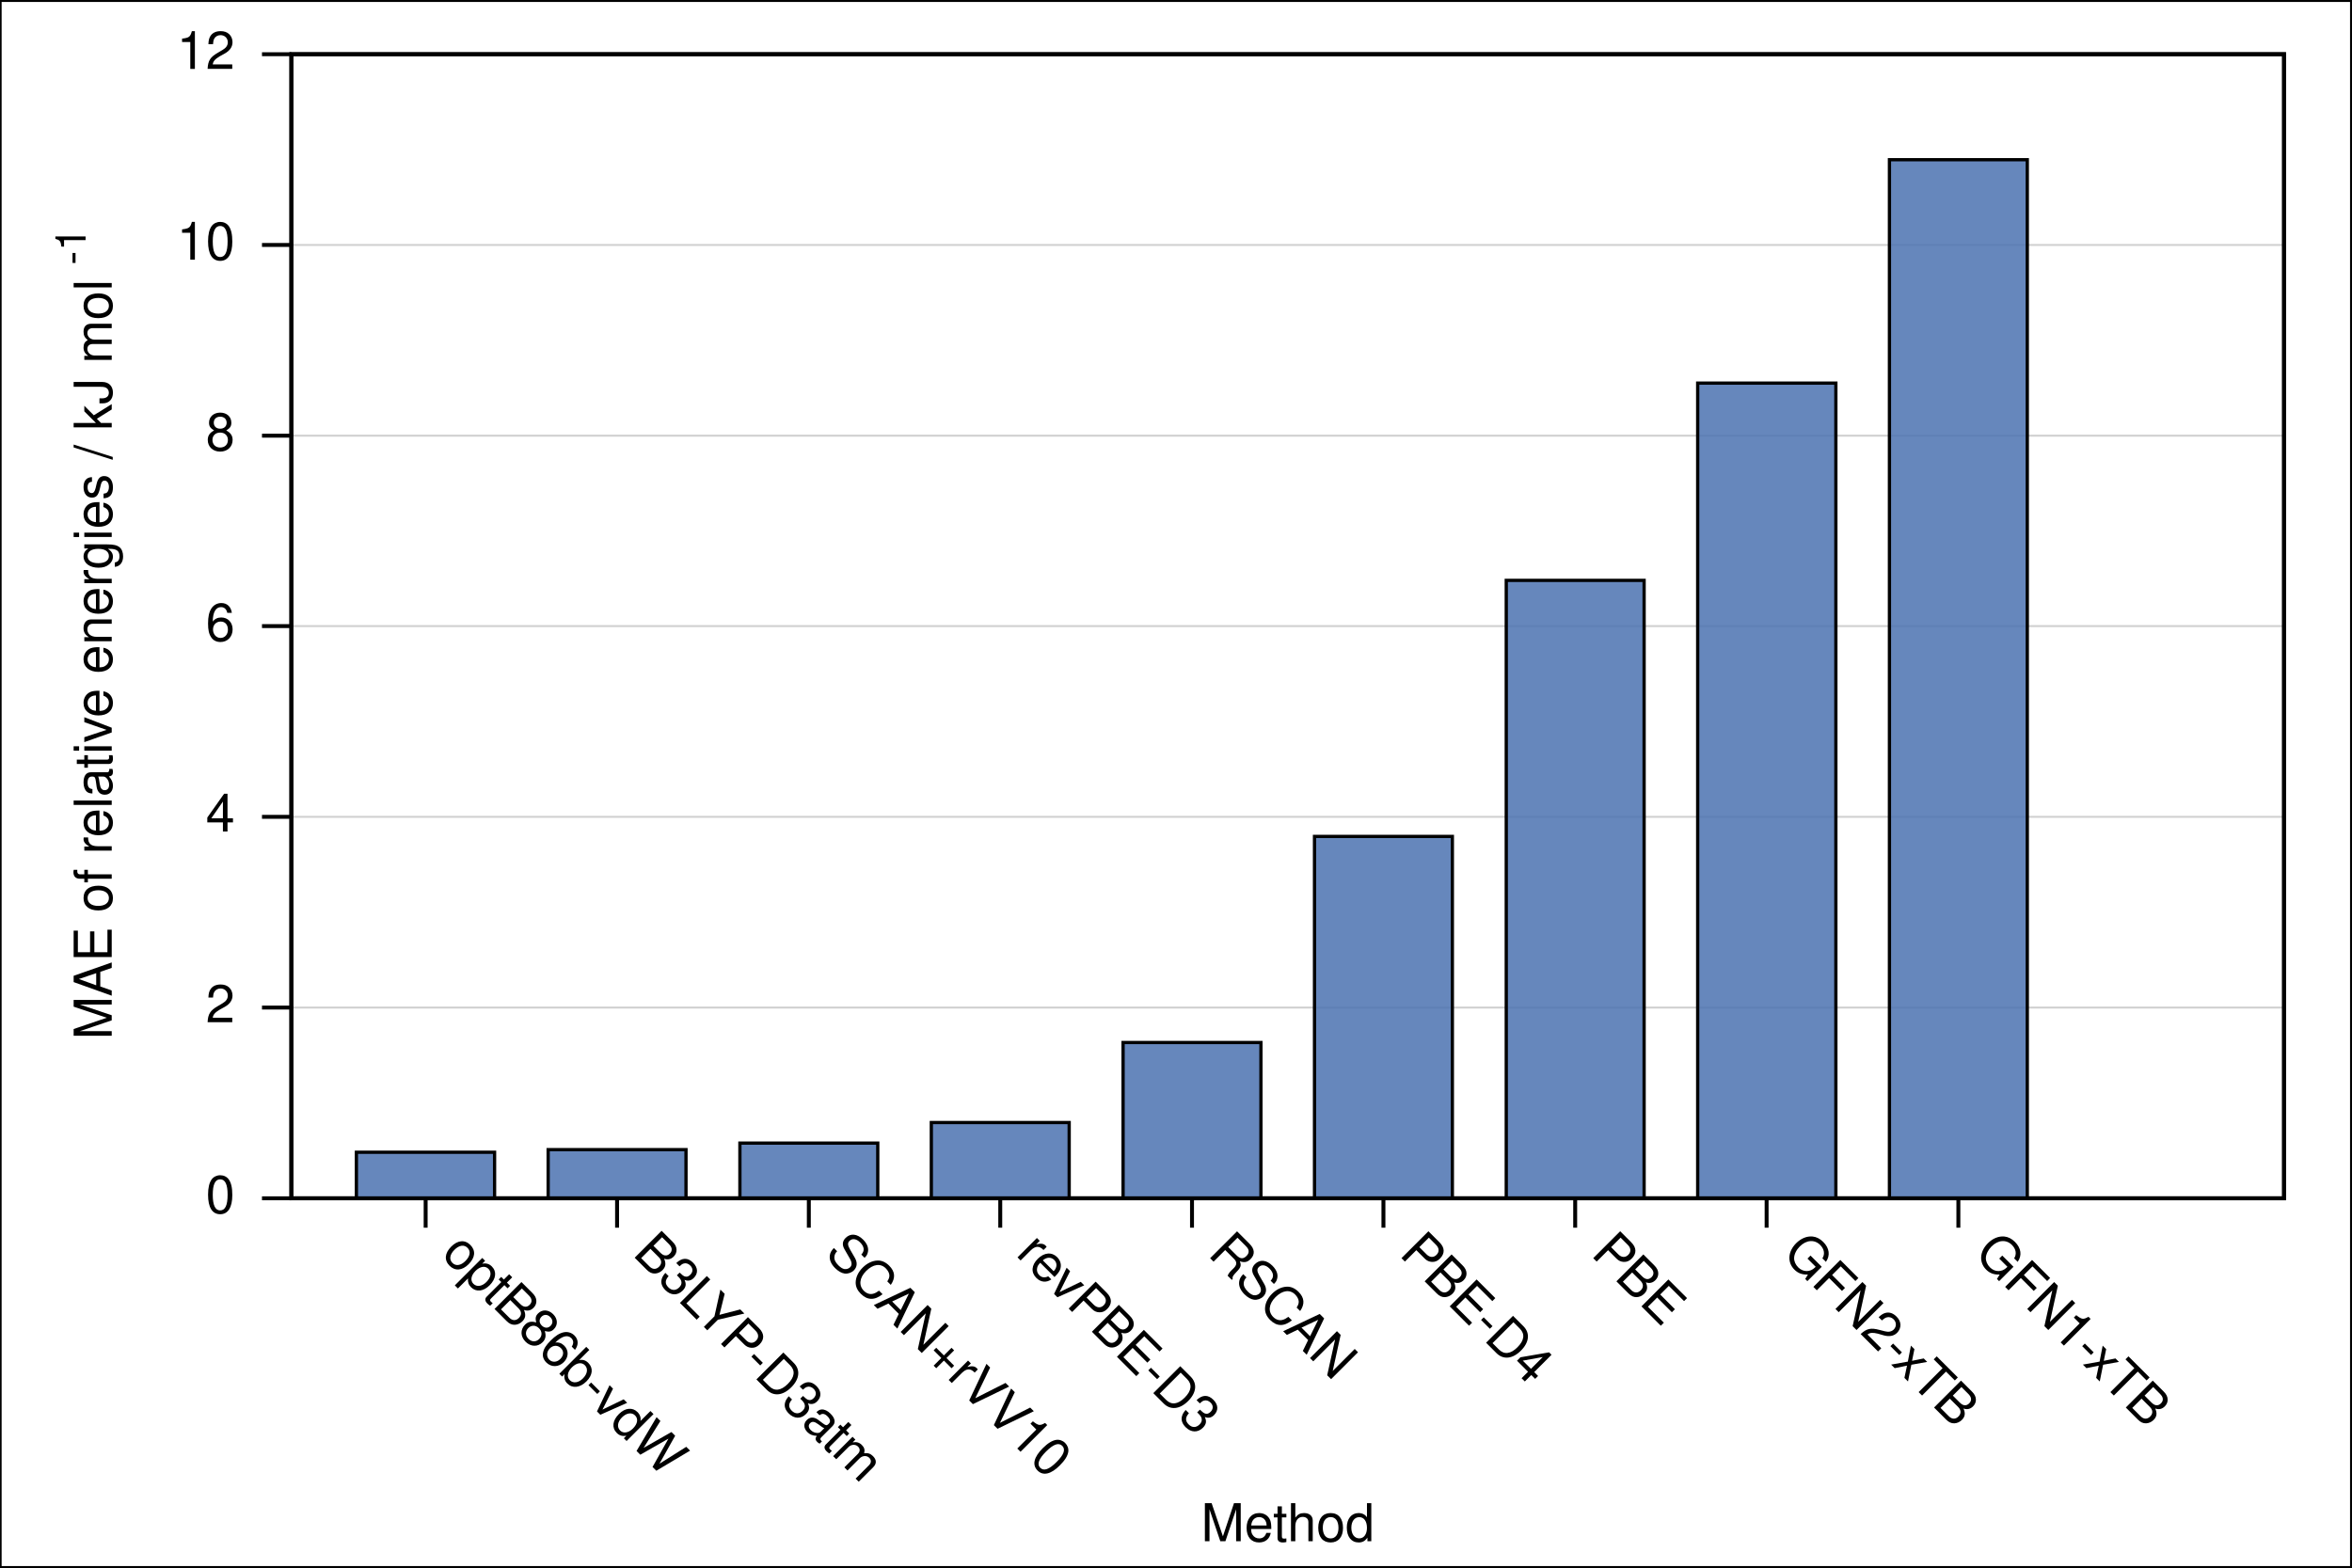
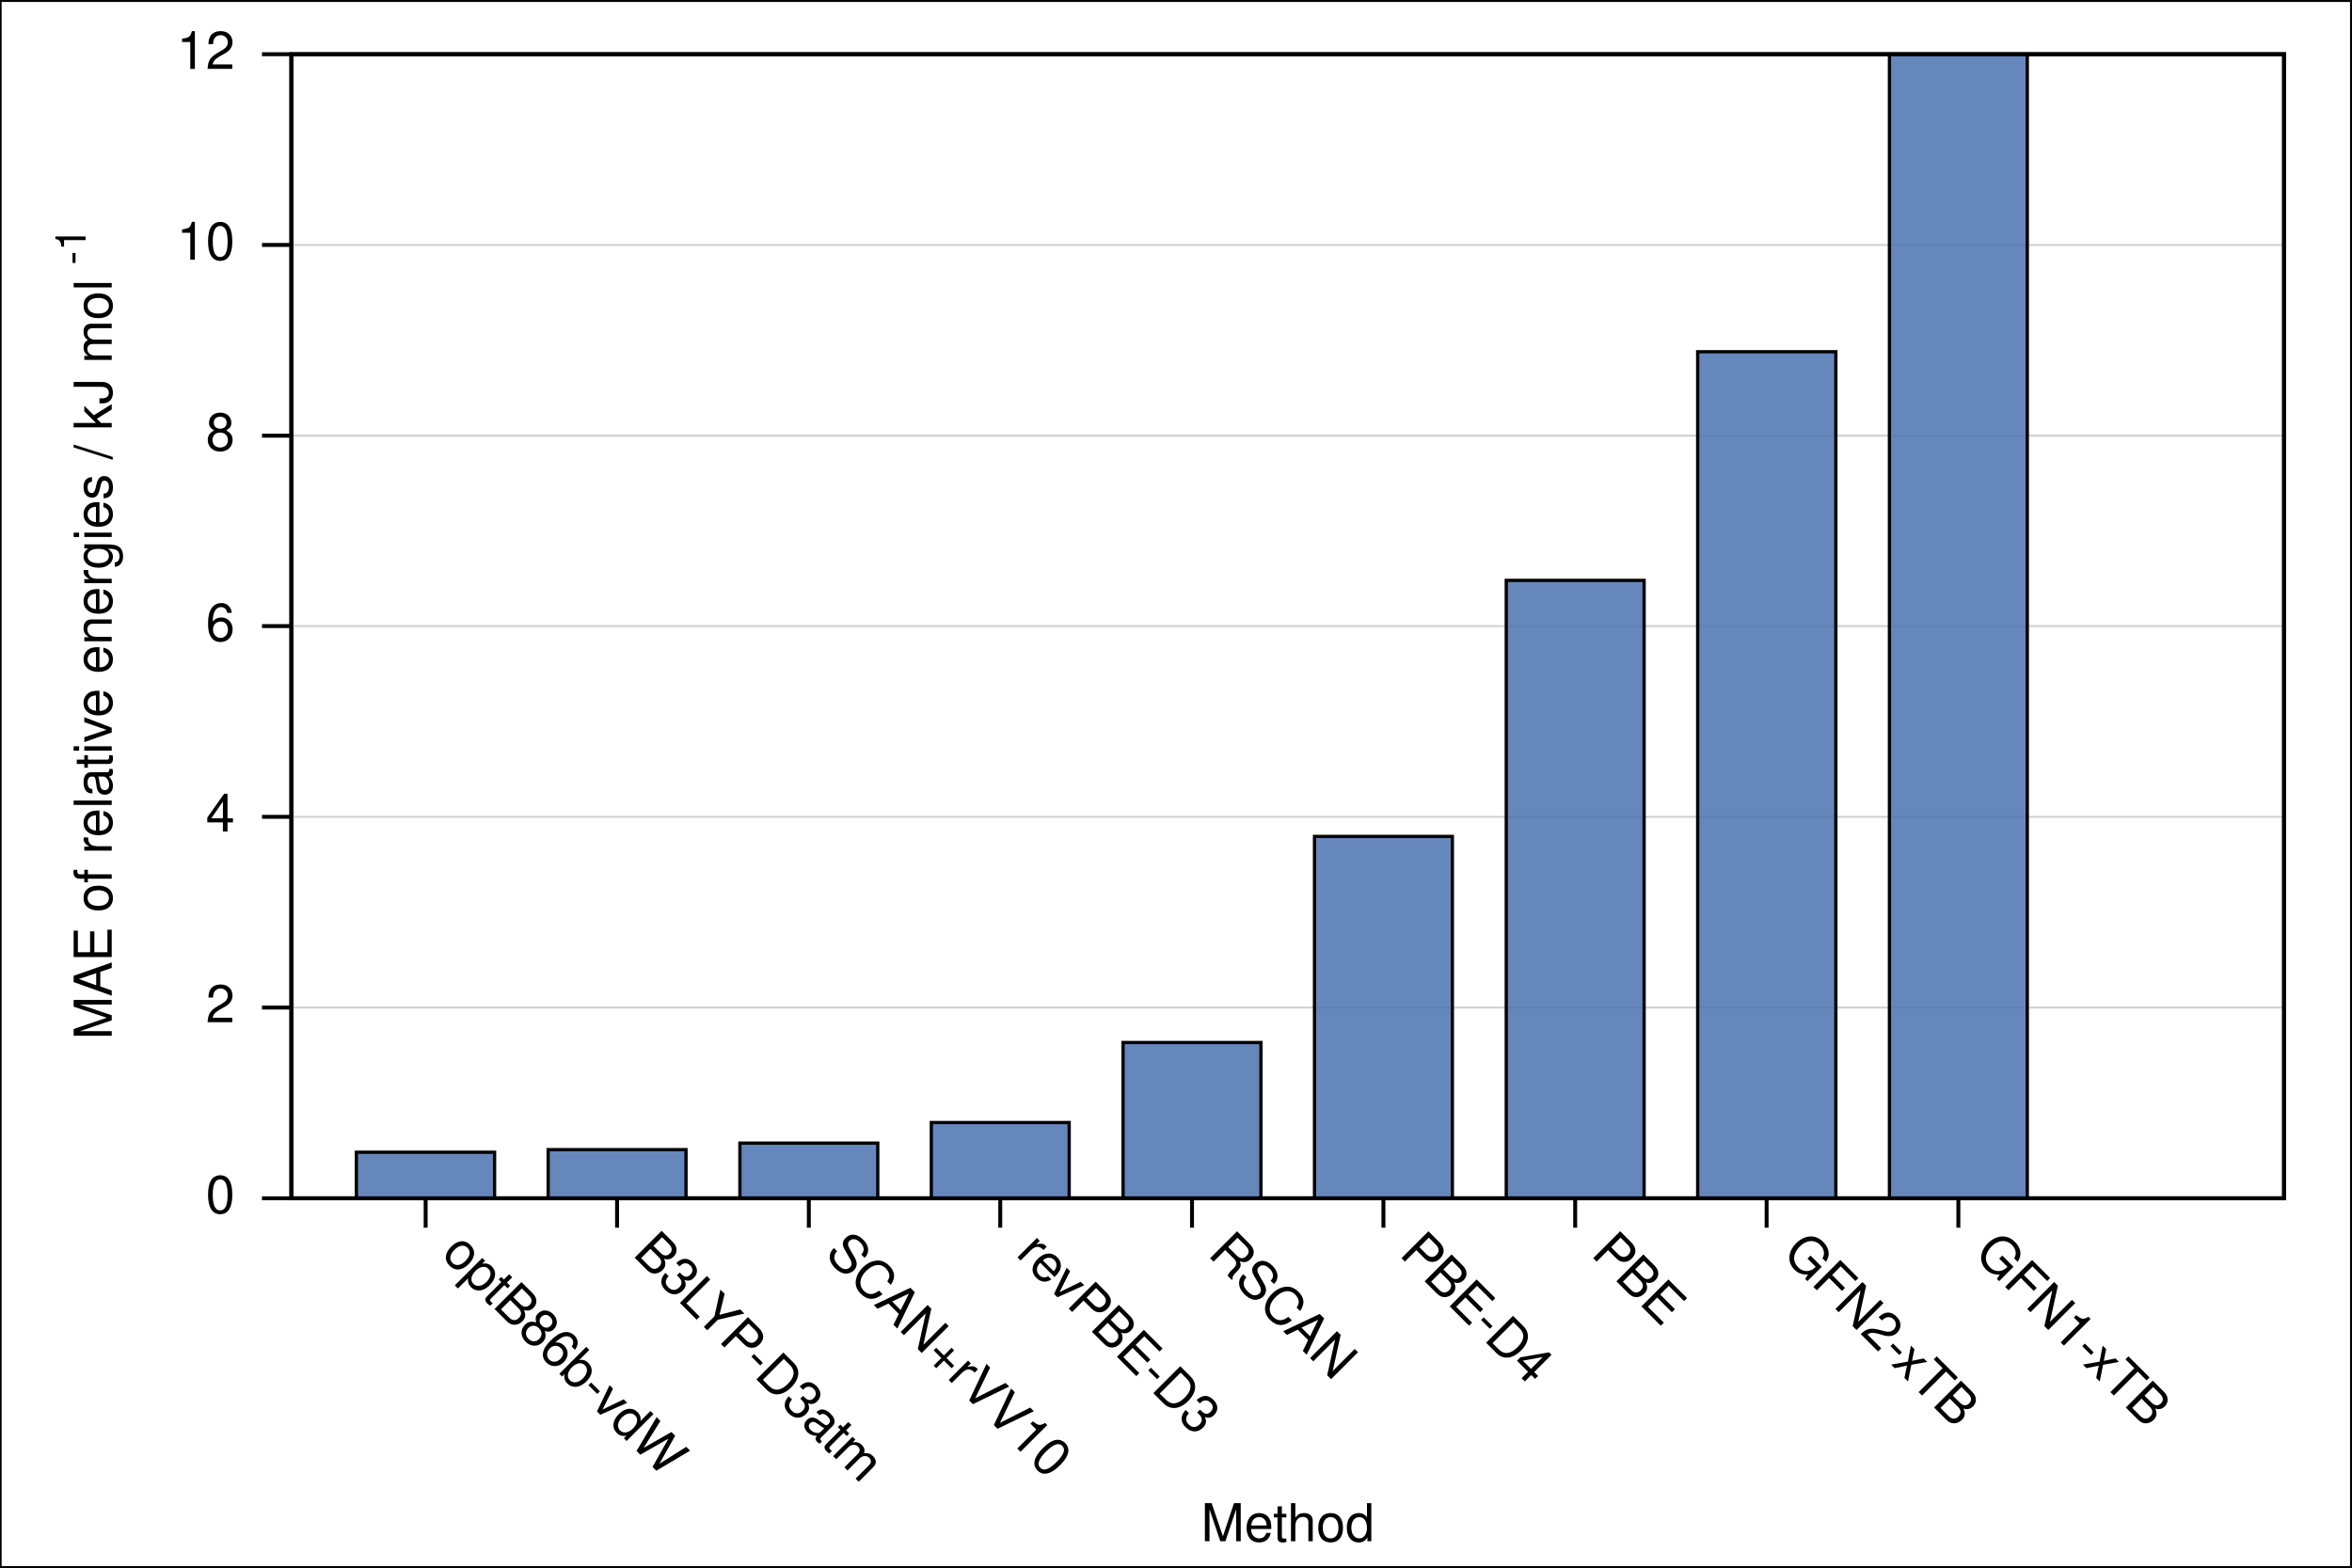
<svg xmlns="http://www.w3.org/2000/svg" xmlns:xlink="http://www.w3.org/1999/xlink" width="720" height="480" viewBox="0 0 720 480">
  <defs>
    <circle id="gpDot" r="0.5" stroke-width="0.5" />
    <path id="gpPt0" stroke-width="0.222" stroke="currentColor" d="M-1,0 h2 M0,-1 v2" />
    <path id="gpPt1" stroke-width="0.222" stroke="currentColor" d="M-1,-1 L1,1 M1,-1 L-1,1" />
    <path id="gpPt2" stroke-width="0.222" stroke="currentColor" d="M-1,0 L1,0 M0,-1 L0,1 M-1,-1 L1,1 M-1,1 L1,-1" />
    <rect id="gpPt3" stroke-width="0.222" stroke="currentColor" x="-1" y="-1" width="2" height="2" />
    <rect id="gpPt4" stroke-width="0.222" stroke="currentColor" fill="currentColor" x="-1" y="-1" width="2" height="2" />
    <circle id="gpPt5" stroke-width="0.222" stroke="currentColor" cx="0" cy="0" r="1" />
    <use xlink:href="#gpPt5" id="gpPt6" fill="currentColor" stroke="none" />
    <path id="gpPt7" stroke-width="0.222" stroke="currentColor" d="M0,-1.33 L-1.33,0.67 L1.33,0.67 z" />
    <use xlink:href="#gpPt7" id="gpPt8" fill="currentColor" stroke="none" />
    <use xlink:href="#gpPt7" id="gpPt9" stroke="currentColor" transform="rotate(180)" />
    <use xlink:href="#gpPt9" id="gpPt10" fill="currentColor" stroke="none" />
    <use xlink:href="#gpPt3" id="gpPt11" stroke="currentColor" transform="rotate(45)" />
    <use xlink:href="#gpPt11" id="gpPt12" fill="currentColor" stroke="none" />
  </defs>
  <g style="fill:none; color:white; stroke:currentColor; stroke-width:1.00; stroke-linecap:butt; stroke-linejoin:miter">
</g>
  <g style="fill:none; color:black; stroke:currentColor; stroke-width:1.00; stroke-linecap:butt; stroke-linejoin:miter">
    <g style="stroke:none; shape-rendering:crispEdges">
      <polygon fill="rgb(255, 255, 255)" points="0.0,480.0 0.0,0.1 719.9,0.1 719.9,480.0 " />
    </g>
    <path d="M0.0,480.0 L0.0,0.1 L719.9,0.1 L719.9,480.0 L0.0,480.0 " />
  </g>
  <g style="fill:none; color:black; stroke:currentColor; stroke-width:1.20; stroke-linecap:butt; stroke-linejoin:miter">
</g>
  <g style="fill:none; color:black; stroke:currentColor; stroke-width:0.60; stroke-linecap:butt; stroke-linejoin:miter">
</g>
  <g style="fill:none; color:gray; stroke:currentColor; stroke-width:0.60; stroke-linecap:butt; stroke-linejoin:miter">
    <path stroke="rgb(208, 208, 208)" d="M89.2,366.9 L699.2,366.9 " />
  </g>
  <g style="fill:none; color:gray; stroke:rgb(208, 208, 208); stroke-width:1.20; stroke-linecap:butt; stroke-linejoin:miter">
</g>
  <g style="fill:none; color:black; stroke:currentColor; stroke-width:1.20; stroke-linecap:butt; stroke-linejoin:miter">
    <path d="M89.2,366.9 L80.2,366.9 " />
    <g transform="translate(71.9,371.4)" style="stroke:none; fill:black; font-family:Helvetica; font-size:12.00pt; text-anchor:end">
      <text>
        <tspan> 0</tspan>
      </text>
    </g>
  </g>
  <g style="fill:none; color:black; stroke:currentColor; stroke-width:0.60; stroke-linecap:butt; stroke-linejoin:miter">
</g>
  <g style="fill:none; color:gray; stroke:currentColor; stroke-width:0.60; stroke-linecap:butt; stroke-linejoin:miter">
    <path stroke="rgb(208, 208, 208)" d="M89.2,308.5 L699.2,308.5 " />
  </g>
  <g style="fill:none; color:gray; stroke:rgb(208, 208, 208); stroke-width:1.20; stroke-linecap:butt; stroke-linejoin:miter">
</g>
  <g style="fill:none; color:black; stroke:currentColor; stroke-width:1.20; stroke-linecap:butt; stroke-linejoin:miter">
    <path d="M89.2,308.5 L80.2,308.5 " />
    <g transform="translate(71.9,313.0)" style="stroke:none; fill:black; font-family:Helvetica; font-size:12.00pt; text-anchor:end">
      <text>
        <tspan> 2</tspan>
      </text>
    </g>
  </g>
  <g style="fill:none; color:black; stroke:currentColor; stroke-width:0.60; stroke-linecap:butt; stroke-linejoin:miter">
</g>
  <g style="fill:none; color:gray; stroke:currentColor; stroke-width:0.60; stroke-linecap:butt; stroke-linejoin:miter">
    <path stroke="rgb(208, 208, 208)" d="M89.2,250.1 L699.2,250.1 " />
  </g>
  <g style="fill:none; color:gray; stroke:rgb(208, 208, 208); stroke-width:1.20; stroke-linecap:butt; stroke-linejoin:miter">
</g>
  <g style="fill:none; color:black; stroke:currentColor; stroke-width:1.20; stroke-linecap:butt; stroke-linejoin:miter">
    <path d="M89.2,250.1 L80.2,250.1 " />
    <g transform="translate(71.9,254.6)" style="stroke:none; fill:black; font-family:Helvetica; font-size:12.00pt; text-anchor:end">
      <text>
        <tspan> 4</tspan>
      </text>
    </g>
  </g>
  <g style="fill:none; color:black; stroke:currentColor; stroke-width:0.60; stroke-linecap:butt; stroke-linejoin:miter">
</g>
  <g style="fill:none; color:gray; stroke:currentColor; stroke-width:0.60; stroke-linecap:butt; stroke-linejoin:miter">
    <path stroke="rgb(208, 208, 208)" d="M89.2,191.7 L699.2,191.7 " />
  </g>
  <g style="fill:none; color:gray; stroke:rgb(208, 208, 208); stroke-width:1.20; stroke-linecap:butt; stroke-linejoin:miter">
</g>
  <g style="fill:none; color:black; stroke:currentColor; stroke-width:1.20; stroke-linecap:butt; stroke-linejoin:miter">
    <path d="M89.2,191.7 L80.2,191.7 " />
    <g transform="translate(71.9,196.2)" style="stroke:none; fill:black; font-family:Helvetica; font-size:12.00pt; text-anchor:end">
      <text>
        <tspan> 6</tspan>
      </text>
    </g>
  </g>
  <g style="fill:none; color:black; stroke:currentColor; stroke-width:0.60; stroke-linecap:butt; stroke-linejoin:miter">
</g>
  <g style="fill:none; color:gray; stroke:currentColor; stroke-width:0.60; stroke-linecap:butt; stroke-linejoin:miter">
    <path stroke="rgb(208, 208, 208)" d="M89.2,133.4 L699.2,133.4 " />
  </g>
  <g style="fill:none; color:gray; stroke:rgb(208, 208, 208); stroke-width:1.20; stroke-linecap:butt; stroke-linejoin:miter">
</g>
  <g style="fill:none; color:black; stroke:currentColor; stroke-width:1.20; stroke-linecap:butt; stroke-linejoin:miter">
    <path d="M89.2,133.4 L80.2,133.4 " />
    <g transform="translate(71.9,137.9)" style="stroke:none; fill:black; font-family:Helvetica; font-size:12.00pt; text-anchor:end">
      <text>
        <tspan> 8</tspan>
      </text>
    </g>
  </g>
  <g style="fill:none; color:black; stroke:currentColor; stroke-width:0.60; stroke-linecap:butt; stroke-linejoin:miter">
</g>
  <g style="fill:none; color:gray; stroke:currentColor; stroke-width:0.60; stroke-linecap:butt; stroke-linejoin:miter">
    <path stroke="rgb(208, 208, 208)" d="M89.2,75.0 L699.2,75.0 " />
  </g>
  <g style="fill:none; color:gray; stroke:rgb(208, 208, 208); stroke-width:1.20; stroke-linecap:butt; stroke-linejoin:miter">
</g>
  <g style="fill:none; color:black; stroke:currentColor; stroke-width:1.20; stroke-linecap:butt; stroke-linejoin:miter">
    <path d="M89.2,75.0 L80.2,75.0 " />
    <g transform="translate(71.9,79.5)" style="stroke:none; fill:black; font-family:Helvetica; font-size:12.00pt; text-anchor:end">
      <text>
        <tspan> 10</tspan>
      </text>
    </g>
  </g>
  <g style="fill:none; color:black; stroke:currentColor; stroke-width:0.60; stroke-linecap:butt; stroke-linejoin:miter">
</g>
  <g style="fill:none; color:gray; stroke:currentColor; stroke-width:0.60; stroke-linecap:butt; stroke-linejoin:miter">
    <path stroke="rgb(208, 208, 208)" d="M89.2,16.6 L699.2,16.6 " />
  </g>
  <g style="fill:none; color:gray; stroke:rgb(208, 208, 208); stroke-width:1.20; stroke-linecap:butt; stroke-linejoin:miter">
</g>
  <g style="fill:none; color:black; stroke:currentColor; stroke-width:1.20; stroke-linecap:butt; stroke-linejoin:miter">
    <path d="M89.2,16.6 L80.2,16.6 " />
    <g transform="translate(71.9,21.1)" style="stroke:none; fill:black; font-family:Helvetica; font-size:12.00pt; text-anchor:end">
      <text>
        <tspan> 12</tspan>
      </text>
    </g>
    <path d="M130.3,366.9 L130.3,375.9 " />
    <g transform="translate(134.8,384.2) rotate(45)" style="stroke:none; fill:black; font-family:Helvetica; font-size:12.00pt; text-anchor:start">
      <text>
        <tspan>optB86b-vdW</tspan>
      </text>
    </g>
    <path d="M188.9,366.9 L188.9,375.9 " />
    <g transform="translate(193.4,384.2) rotate(45)" style="stroke:none; fill:black; font-family:Helvetica; font-size:12.00pt; text-anchor:start">
      <text>
        <tspan>B3LYP-D3atm</tspan>
      </text>
    </g>
    <path d="M247.6,366.9 L247.6,375.9 " />
    <g transform="translate(252.1,384.2) rotate(45)" style="stroke:none; fill:black; font-family:Helvetica; font-size:12.00pt; text-anchor:start">
      <text>
        <tspan>SCAN+rVV10</tspan>
      </text>
    </g>
    <path d="M306.2,366.9 L306.2,375.9 " />
    <g transform="translate(310.7,384.2) rotate(45)" style="stroke:none; fill:black; font-family:Helvetica; font-size:12.00pt; text-anchor:start">
      <text>
        <tspan>revPBE-D3</tspan>
      </text>
    </g>
    <path d="M364.9,366.9 L364.9,375.9 " />
    <g transform="translate(369.4,384.2) rotate(45)" style="stroke:none; fill:black; font-family:Helvetica; font-size:12.00pt; text-anchor:start">
      <text>
        <tspan>RSCAN</tspan>
      </text>
    </g>
    <path d="M423.5,366.9 L423.5,375.9 " />
    <g transform="translate(428.0,384.2) rotate(45)" style="stroke:none; fill:black; font-family:Helvetica; font-size:12.00pt; text-anchor:start">
      <text>
        <tspan>PBE-D4</tspan>
      </text>
    </g>
    <path d="M482.2,366.9 L482.2,375.9 " />
    <g transform="translate(486.7,384.2) rotate(45)" style="stroke:none; fill:black; font-family:Helvetica; font-size:12.00pt; text-anchor:start">
      <text>
        <tspan>PBE</tspan>
      </text>
    </g>
    <path d="M540.8,366.9 L540.8,375.9 " />
    <g transform="translate(545.3,384.2) rotate(45)" style="stroke:none; fill:black; font-family:Helvetica; font-size:12.00pt; text-anchor:start">
      <text>
        <tspan>GFN2-xTB</tspan>
      </text>
    </g>
    <path d="M599.5,366.9 L599.5,375.9 " />
    <g transform="translate(604.0,384.2) rotate(45)" style="stroke:none; fill:black; font-family:Helvetica; font-size:12.00pt; text-anchor:start">
      <text>
        <tspan>GFN1-xTB</tspan>
      </text>
    </g>
    <path d="M89.2,16.6 L89.2,366.9 L699.2,366.9 L699.2,16.6 L89.2,16.6 Z " />
    <g transform="translate(34.2,191.8) rotate(-90)" style="stroke:none; fill:black; font-family:Helvetica; font-size:12.00pt; text-anchor:middle">
      <text>
        <tspan>MAE of relative energies / kJ mol</tspan>
        <tspan font-size="9.6pt" dy="-6.00pt">-1</tspan>
        <tspan font-size="12.0pt" dy="6.00pt" />
      </text>
    </g>
    <g transform="translate(394.2,471.9)" style="stroke:none; fill:black; font-family:Helvetica; font-size:12.00pt; text-anchor:middle">
      <text>
        <tspan>Method</tspan>
      </text>
    </g>
  </g>
  <g style="fill:none; color:black; stroke:currentColor; stroke-width:1.00; stroke-linecap:butt; stroke-linejoin:miter">
</g>
  <g style="fill:none; color:red; stroke:currentColor; stroke-width:1.00; stroke-linecap:butt; stroke-linejoin:miter">
    <g style="stroke:none; shape-rendering:crispEdges">
      <polygon fill="rgb( 76, 114, 176)" fill-opacity="0.85" points="109.1,366.9 109.1,352.7 151.5,352.7 151.5,366.9 " />
    </g>
  </g>
  <g style="fill:none; color:black; stroke:currentColor; stroke-width:1.00; stroke-linecap:butt; stroke-linejoin:miter">
    <path d="M109.1,366.9 L109.1,352.8 L151.4,352.8 L151.4,366.9 L109.1,366.9 Z " />
  </g>
  <g style="fill:none; color:red; stroke:currentColor; stroke-width:1.00; stroke-linecap:butt; stroke-linejoin:miter">
    <g style="stroke:none; shape-rendering:crispEdges">
      <polygon fill="rgb( 76, 114, 176)" fill-opacity="0.85" points="167.8,366.9 167.8,351.9 210.1,351.9 210.1,366.9 " />
    </g>
  </g>
  <g style="fill:none; color:black; stroke:currentColor; stroke-width:1.00; stroke-linecap:butt; stroke-linejoin:miter">
    <path d="M167.8,366.9 L167.8,352.0 L210.0,352.0 L210.0,366.9 L167.8,366.9 Z " />
  </g>
  <g style="fill:none; color:red; stroke:currentColor; stroke-width:1.00; stroke-linecap:butt; stroke-linejoin:miter">
    <g style="stroke:none; shape-rendering:crispEdges">
      <polygon fill="rgb( 76, 114, 176)" fill-opacity="0.85" points="226.5,366.9 226.5,349.9 268.8,349.9 268.8,366.9 " />
    </g>
  </g>
  <g style="fill:none; color:black; stroke:currentColor; stroke-width:1.00; stroke-linecap:butt; stroke-linejoin:miter">
    <path d="M226.5,366.9 L226.5,350.0 L268.7,350.0 L268.7,366.9 L226.5,366.9 Z " />
  </g>
  <g style="fill:none; color:red; stroke:currentColor; stroke-width:1.00; stroke-linecap:butt; stroke-linejoin:miter">
    <g style="stroke:none; shape-rendering:crispEdges">
      <polygon fill="rgb( 76, 114, 176)" fill-opacity="0.85" points="285.1,366.9 285.1,343.6 327.4,343.6 327.4,366.9 " />
    </g>
  </g>
  <g style="fill:none; color:black; stroke:currentColor; stroke-width:1.00; stroke-linecap:butt; stroke-linejoin:miter">
    <path d="M285.1,366.9 L285.1,343.7 L327.3,343.7 L327.3,366.9 L285.1,366.9 Z " />
  </g>
  <g style="fill:none; color:red; stroke:currentColor; stroke-width:1.00; stroke-linecap:butt; stroke-linejoin:miter">
    <g style="stroke:none; shape-rendering:crispEdges">
      <polygon fill="rgb( 76, 114, 176)" fill-opacity="0.85" points="343.8,366.9 343.8,319.1 386.1,319.1 386.1,366.9 " />
    </g>
  </g>
  <g style="fill:none; color:black; stroke:currentColor; stroke-width:1.00; stroke-linecap:butt; stroke-linejoin:miter">
    <path d="M343.8,366.9 L343.8,319.2 L386.0,319.2 L386.0,366.9 L343.8,366.9 Z " />
  </g>
  <g style="fill:none; color:red; stroke:currentColor; stroke-width:1.00; stroke-linecap:butt; stroke-linejoin:miter">
    <g style="stroke:none; shape-rendering:crispEdges">
      <polygon fill="rgb( 76, 114, 176)" fill-opacity="0.85" points="402.4,366.9 402.4,256.0 444.7,256.0 444.7,366.9 " />
    </g>
  </g>
  <g style="fill:none; color:black; stroke:currentColor; stroke-width:1.00; stroke-linecap:butt; stroke-linejoin:miter">
    <path d="M402.4,366.9 L402.4,256.1 L444.6,256.1 L444.6,366.9 L402.4,366.9 Z " />
  </g>
  <g style="fill:none; color:red; stroke:currentColor; stroke-width:1.00; stroke-linecap:butt; stroke-linejoin:miter">
    <g style="stroke:none; shape-rendering:crispEdges">
      <polygon fill="rgb( 76, 114, 176)" fill-opacity="0.85" points="461.1,366.9 461.1,177.6 503.4,177.6 503.4,366.9 " />
    </g>
  </g>
  <g style="fill:none; color:black; stroke:currentColor; stroke-width:1.00; stroke-linecap:butt; stroke-linejoin:miter">
    <path d="M461.1,366.9 L461.1,177.7 L503.3,177.7 L503.3,366.9 L461.1,366.9 Z " />
  </g>
  <g style="fill:none; color:red; stroke:currentColor; stroke-width:1.00; stroke-linecap:butt; stroke-linejoin:miter">
    <g style="stroke:none; shape-rendering:crispEdges">
-       <polygon fill="rgb( 76, 114, 176)" fill-opacity="0.85" points="519.7,366.9 519.7,117.2 562.1,117.2 562.1,366.9 " />
-     </g>
-   </g>
-   <g style="fill:none; color:black; stroke:currentColor; stroke-width:1.00; stroke-linecap:butt; stroke-linejoin:miter">
-     <path d="M519.7,366.9 L519.7,117.3 L562.0,117.3 L562.0,366.9 L519.7,366.9 Z " />
-   </g>
-   <g style="fill:none; color:red; stroke:currentColor; stroke-width:1.00; stroke-linecap:butt; stroke-linejoin:miter">
-     <g style="stroke:none; shape-rendering:crispEdges">
-       <polygon fill="rgb( 76, 114, 176)" fill-opacity="0.85" points="578.4,366.9 578.4,48.8 620.7,48.8 620.7,366.9 " />
-     </g>
-   </g>
-   <g style="fill:none; color:black; stroke:currentColor; stroke-width:1.00; stroke-linecap:butt; stroke-linejoin:miter">
-     <path d="M578.4,366.9 L578.4,48.9 L620.6,48.9 L620.6,366.9 L578.4,366.9 Z " />
+       <polygon fill="rgb( 76, 114, 176)" fill-opacity="0.85" points="519.7,366.9 519.7,107.6 562.1,107.6 562.1,366.9 " />
+     </g>
+   </g>
+   <g style="fill:none; color:black; stroke:currentColor; stroke-width:1.00; stroke-linecap:butt; stroke-linejoin:miter">
+     <path d="M519.7,366.9 L519.7,107.7 L562.0,107.7 L562.0,366.9 L519.7,366.9 Z " />
+   </g>
+   <g style="fill:none; color:red; stroke:currentColor; stroke-width:1.00; stroke-linecap:butt; stroke-linejoin:miter">
+     <g style="stroke:none; shape-rendering:crispEdges">
+       <polygon fill="rgb( 76, 114, 176)" fill-opacity="0.85" points="578.4,366.9 578.4,16.5 620.7,16.5 620.7,366.9 " />
+     </g>
+   </g>
+   <g style="fill:none; color:black; stroke:currentColor; stroke-width:1.00; stroke-linecap:butt; stroke-linejoin:miter">
+     <path d="M578.4,366.9 L578.4,16.6 L620.6,16.6 L620.6,366.9 L578.4,366.9 Z " />
  </g>
  <g style="fill:none; color:red; stroke:currentColor; stroke-width:1.00; stroke-linecap:butt; stroke-linejoin:miter">
</g>
  <g style="fill:none; color:red; stroke:rgb( 76, 114, 176); stroke-width:1.20; stroke-linecap:butt; stroke-linejoin:miter">
</g>
  <g style="fill:none; color:black; stroke:currentColor; stroke-width:1.20; stroke-linecap:butt; stroke-linejoin:miter">
    <path d="M89.2,16.6 L89.2,366.9 L699.2,366.9 L699.2,16.6 L89.2,16.6 Z " />
  </g>
</svg>
